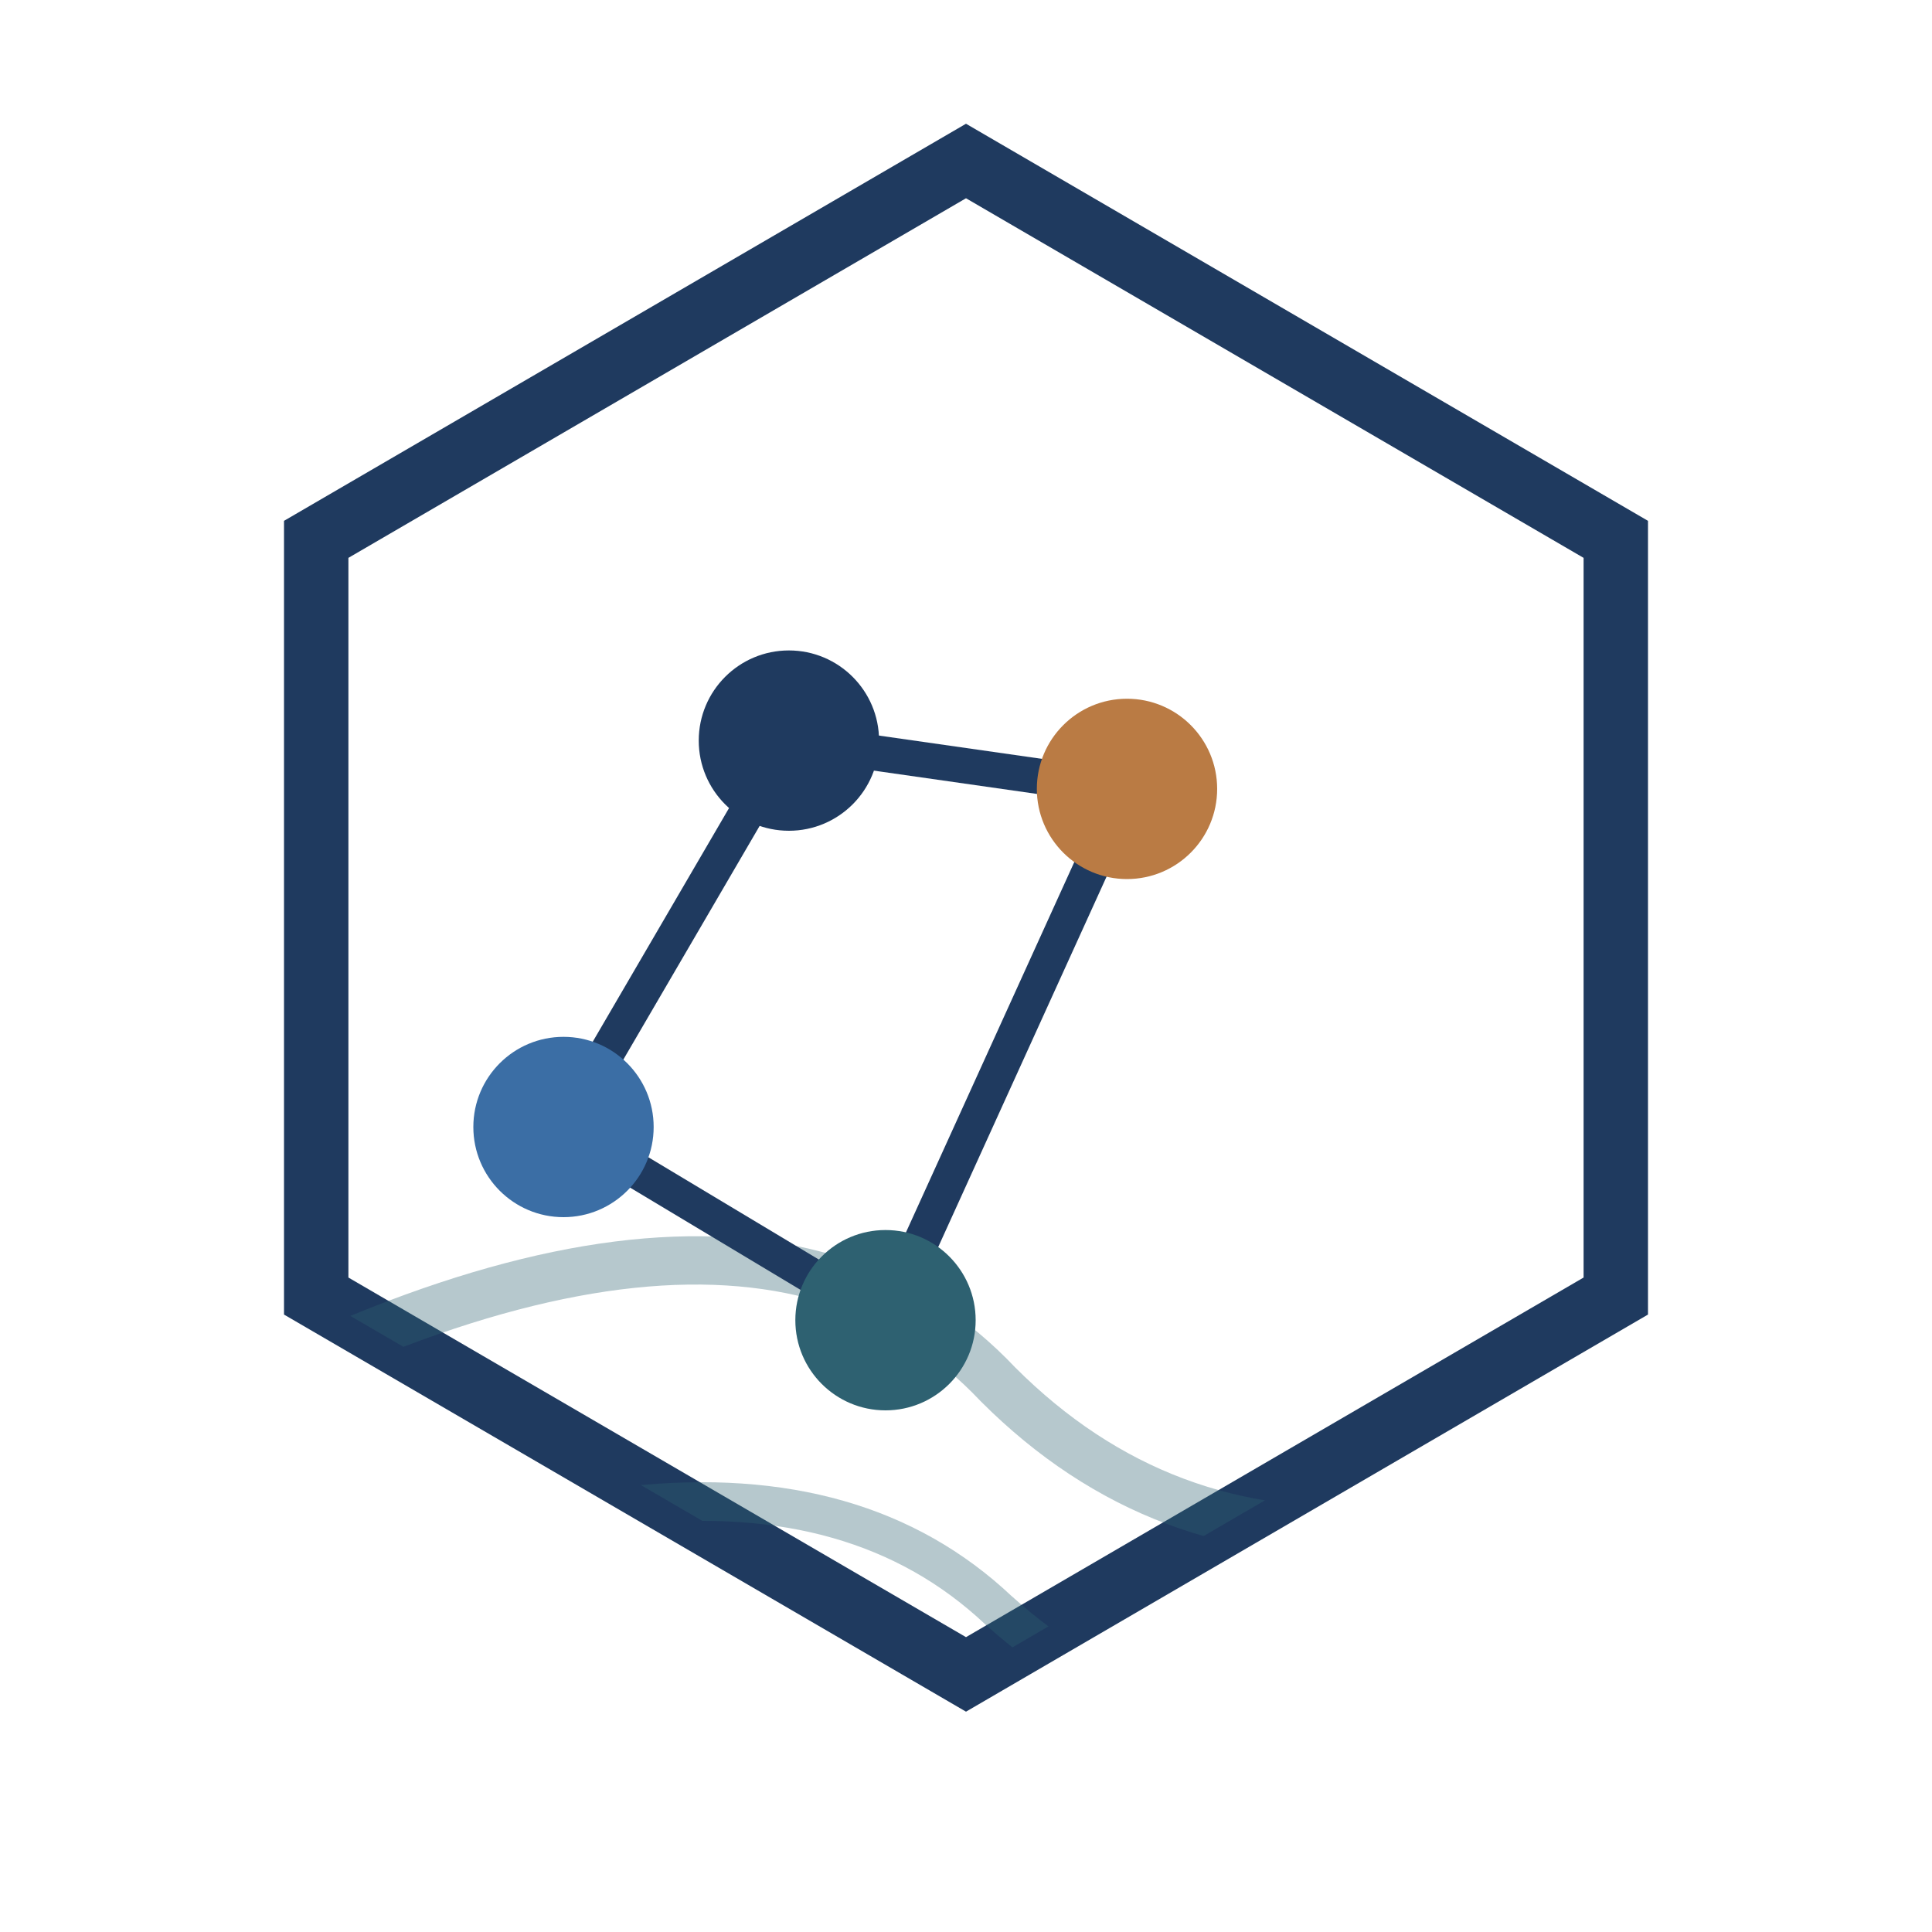
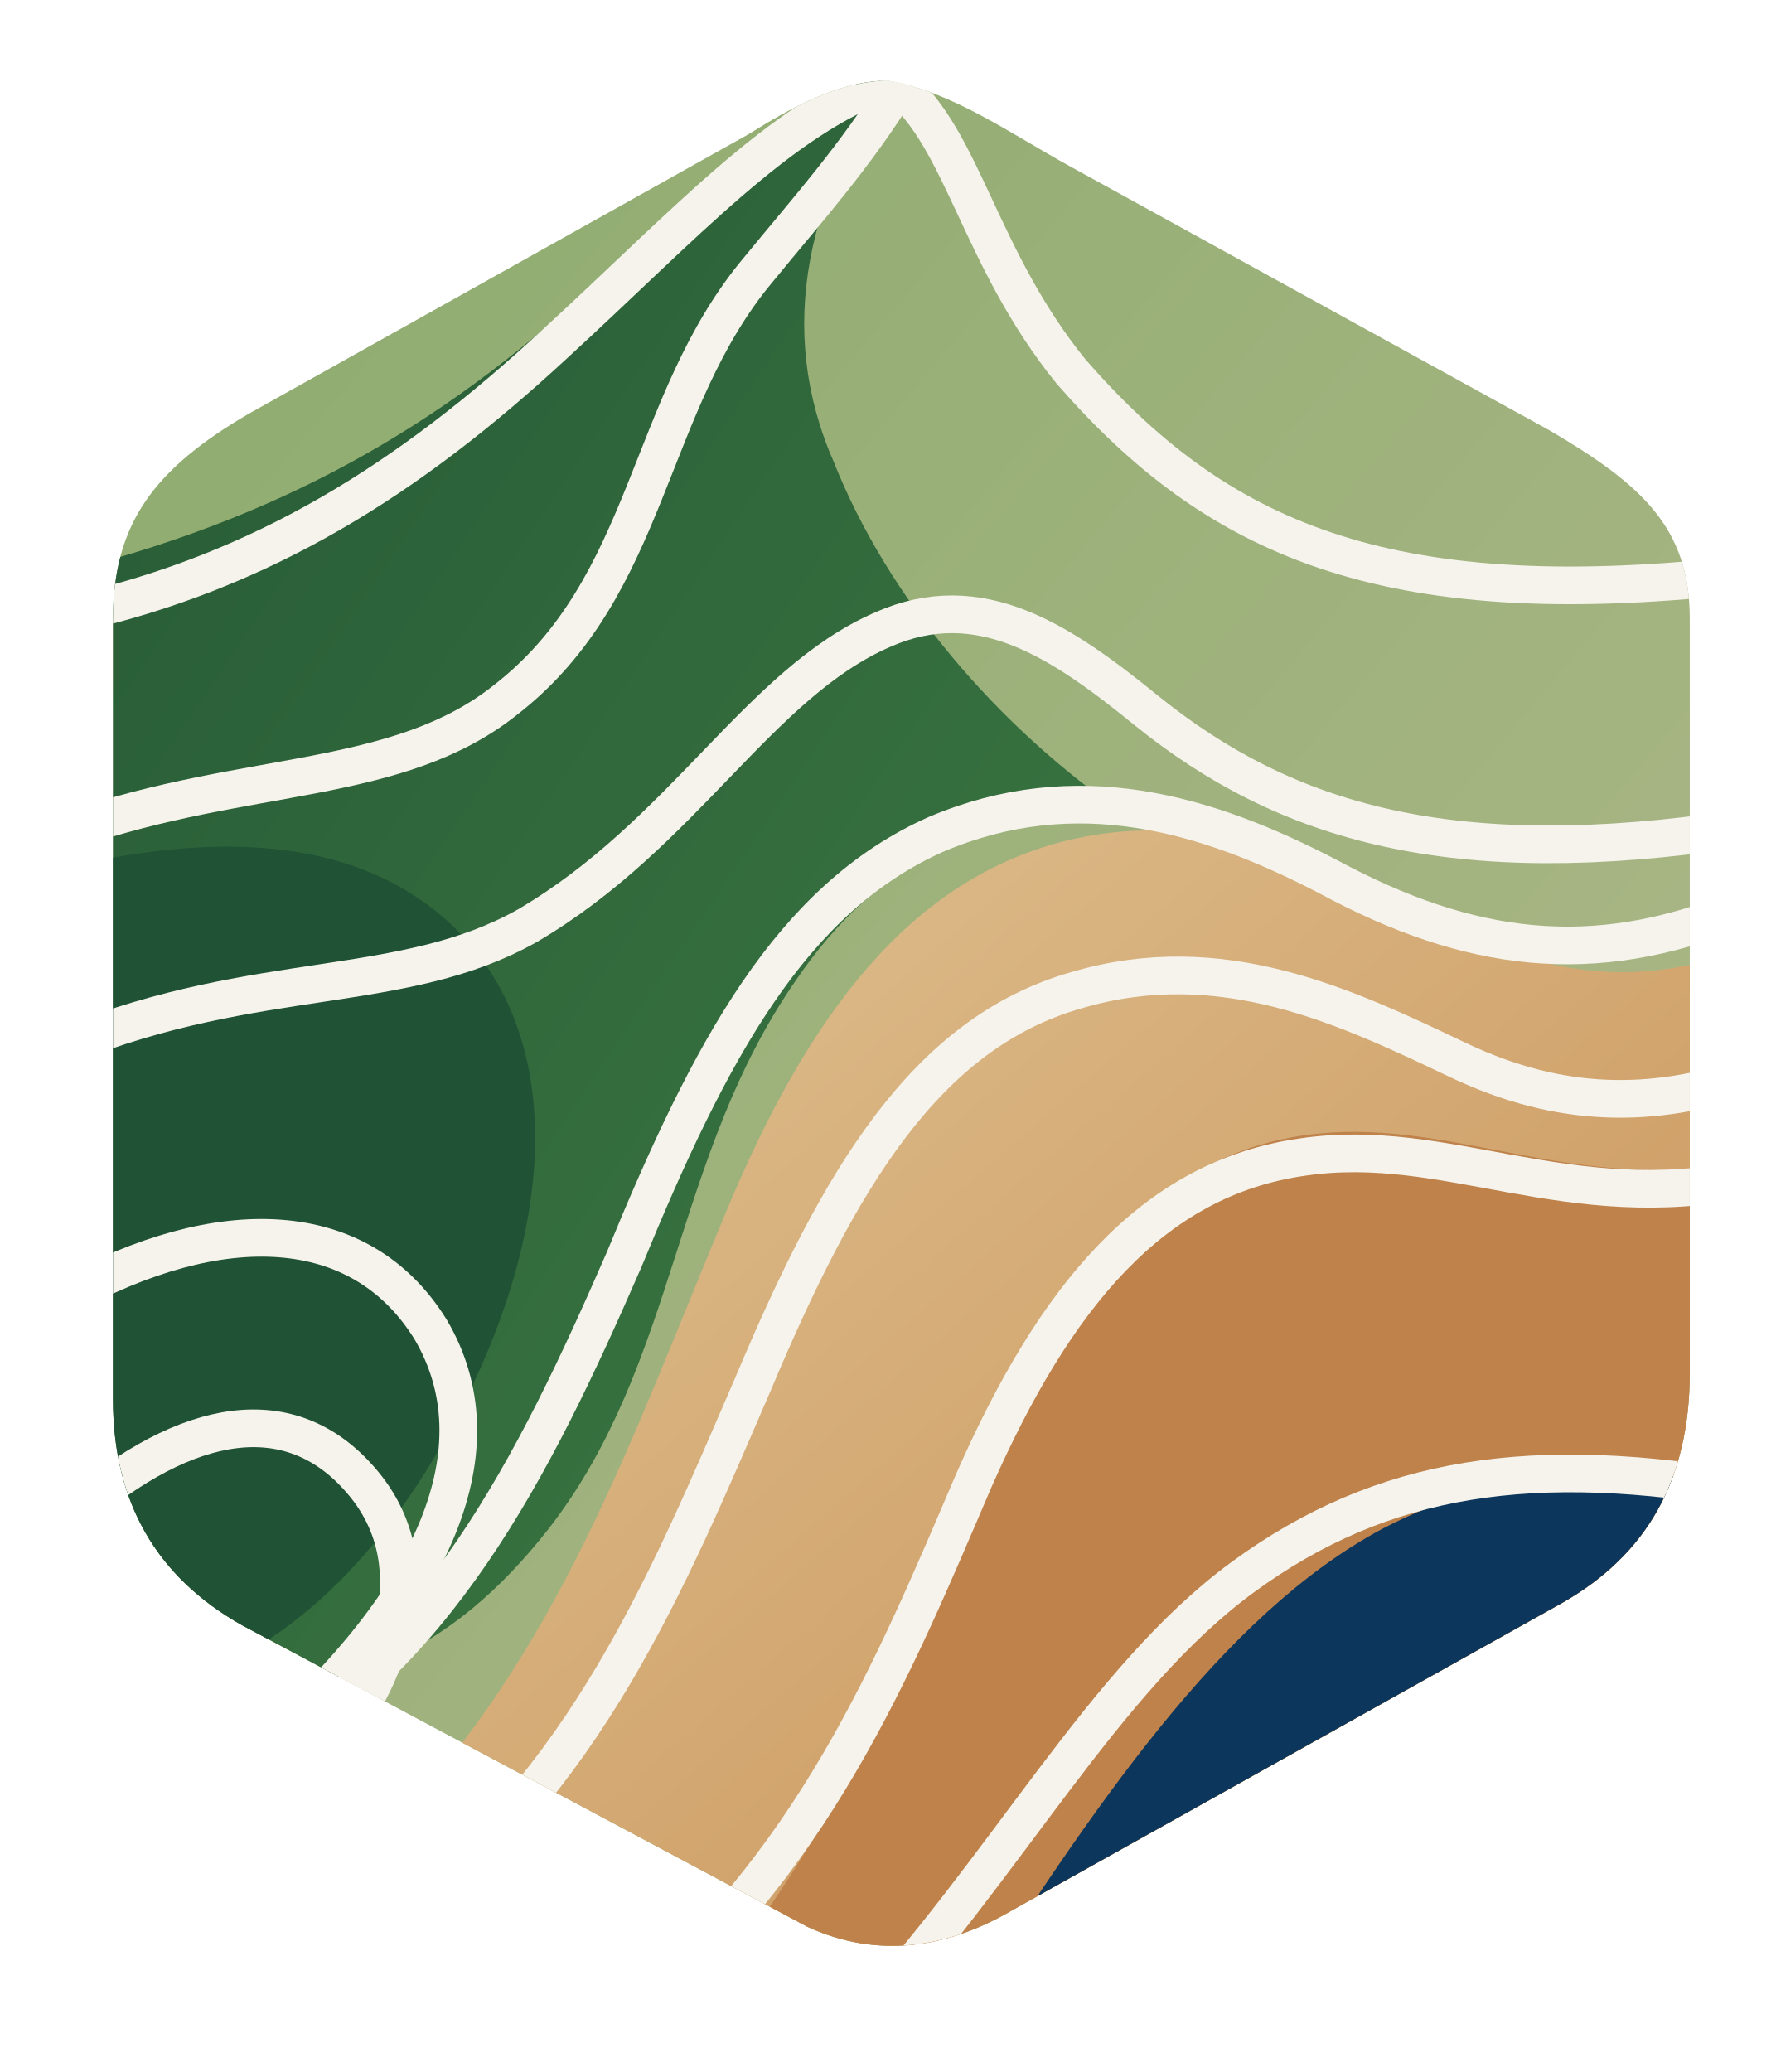
- <svg xmlns="http://www.w3.org/2000/svg" viewBox="0 0 120 120" width="120" height="120">
+ <svg xmlns="http://www.w3.org/2000/svg" width="330" height="385" viewBox="70 90 330 385" role="img" aria-labelledby="icon-title icon-desc">
  <defs>
-     <clipPath id="hexClipIcon">
-       <polygon points="60,10 100.36,33.5 100.36,80.5 60,104 19.64,80.5 19.64,33.5" />
+     <linearGradient id="sage" x1="0" y1="0" x2="1" y2="1">
+       <stop offset="0" stop-color="#8bab6d" />
+       <stop offset="1" stop-color="#b2b98c" />
+     </linearGradient>
+     <linearGradient id="forest" x1="0" y1="0" x2="1" y2="1">
+       <stop offset="0" stop-color="#245735" />
+       <stop offset="1" stop-color="#3f7b43" />
+     </linearGradient>
+     <linearGradient id="sand" x1="0" y1="0" x2="1" y2="1">
+       <stop offset="0" stop-color="#dfc394" />
+       <stop offset="1" stop-color="#c88d50" />
+     </linearGradient>
+     <clipPath id="symbol-clip">
+       <path d="M235 105 C247 107 258 115 269 121 L358 170 C375 180 384 188 384 205 L384 345 C384 365 376 379 360 388 L258 445 C246 452 233 454 220 448 L115 392 C99 383 91 369 91 350 L91 205 C91 187 99 177 116 167 L209 115 C217 110 226 105 235 105 Z" />
    </clipPath>
+     <style>
+       .contour { fill:none; stroke:#f5f3eb; stroke-width:7; stroke-linecap:round; stroke-linejoin:round; }
+     </style>
  </defs>
-   <polygon points="60,10 100.36,33.5 100.36,80.5 60,104 19.64,80.5 19.64,33.5" fill="none" stroke="#1F3A5F" stroke-width="4" />
-   <g clip-path="url(#hexClipIcon)" opacity="0.35">
-     <path d="M 5 92 Q 45 68 62 86 Q 82 106 118 82" fill="none" stroke="#2E6171" stroke-width="3" />
-     <path d="M 5 106 Q 45 84 62 100 Q 82 118 118 98" fill="none" stroke="#2E6171" stroke-width="2.4" />
+   <g clip-path="url(#symbol-clip)">
+     <rect x="80" y="95" width="315" height="370" fill="url(#sage)" />
+     <path fill="url(#forest)" d="M75 198 C119 188 149 171 177 146 C198 127 215 113 237 101 C220 126 214 151 225 176 C235 201 255 225 280 242 C252 241 233 250 218 272 C195 305 196 343 172 374 C154 397 133 407 105 402 C85 389 75 368 75 342 Z" />
+     <path fill="#1f5134" d="M75 253 C108 244 135 245 153 261 C174 280 174 313 158 347 C145 375 126 395 105 402 C85 389 75 368 75 342 Z" opacity=".95" />
+     <path fill="url(#sand)" d="M142 430 C174 397 187 358 205 315 C220 279 239 253 269 246 C295 240 317 251 339 262 C357 271 374 274 395 266 L395 465 L142 465 Z" />
+     <path fill="#bf824b" d="M197 465 C225 433 241 395 254 360 C266 327 285 305 312 301 C339 297 361 312 395 306 L395 465 Z" />
+     <path fill="#0d365c" d="M248 465 C273 426 297 390 327 374 C350 362 371 363 395 365 L395 465 Z" />
+     <path class="contour" d="M84 204 C119 196 146 179 173 154 C197 132 215 112 235 105" />
+     <path class="contour" d="M84 244 C116 233 144 236 164 220 C191 199 190 165 211 140 C220 129 229 119 237 106" />
+     <path class="contour" d="M237 106 C249 116 252 138 269 159 C296 190 327 204 392 197" />
+     <path class="contour" d="M83 284 C118 270 145 275 168 262 C197 245 211 217 234 207 C252 199 267 209 283 222 C309 243 340 252 393 244" />
+     <path class="contour" d="M82 331 C111 315 137 316 150 337 C163 359 151 387 119 415" />
+     <path class="contour" d="M84 371 C105 353 124 350 137 365 C151 381 144 405 119 430" />
+     <path class="contour" d="M115 418 C151 399 169 363 186 324 C202 285 217 257 244 245 C270 234 294 241 317 253 C343 267 366 270 393 259" />
+     <path class="contour" d="M143 448 C179 421 194 384 210 347 C226 309 242 282 270 274 C297 266 320 277 341 287 C360 296 377 296 395 290" />
+     <path class="contour" d="M185 466 C221 437 236 400 251 365 C266 331 284 309 312 305 C339 301 361 316 395 309" />
+     <path class="contour" d="M229 467 C257 437 275 402 301 383 C327 364 355 360 395 367" />
  </g>
-   <g stroke="#1F3A5F" stroke-width="2.2">
-     <line x1="49" y1="46" x2="70" y2="49" />
-     <line x1="49" y1="46" x2="35" y2="70" />
-     <line x1="35" y1="70" x2="55" y2="82" />
-     <line x1="55" y1="82" x2="70" y2="49" />
-   </g>
-   <circle cx="70" cy="49" r="5.6" fill="#BA7B44" />
-   <circle cx="49" cy="46" r="5.6" fill="#1F3A5F" />
-   <circle cx="35" cy="70" r="5.6" fill="#3B6EA5" />
-   <circle cx="55" cy="82" r="5.6" fill="#2E6171" />
</svg>
